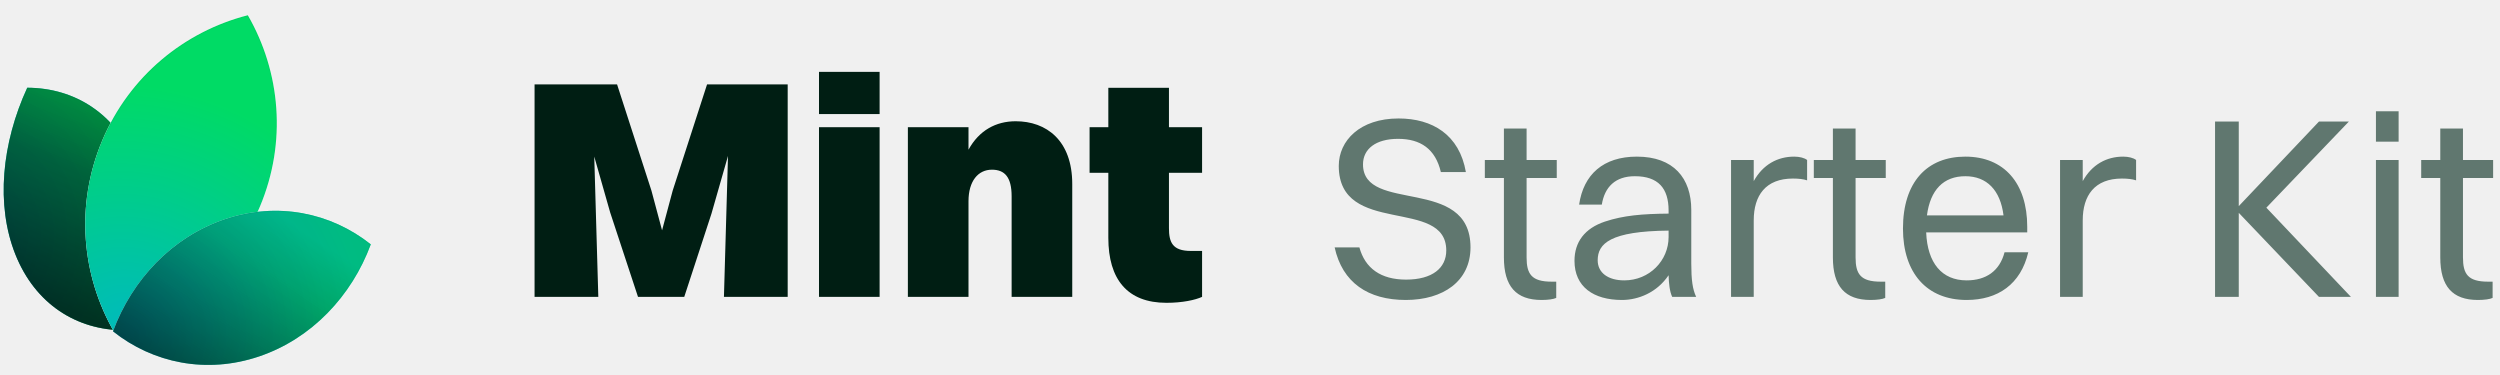
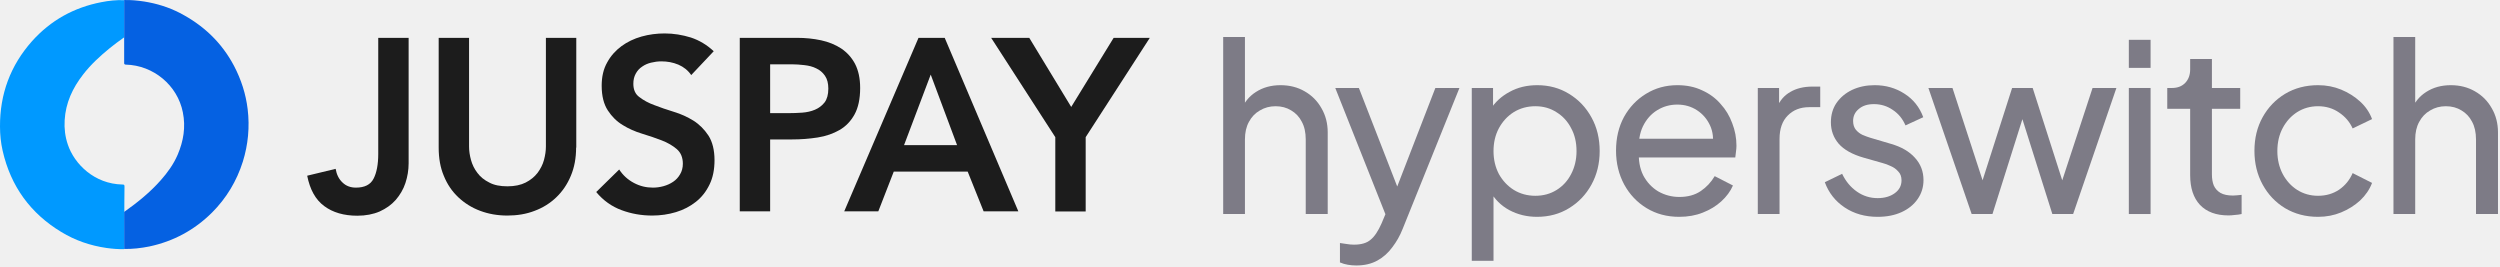
- <svg xmlns="http://www.w3.org/2000/svg" width="160" height="24" viewBox="0 0 160 24" fill="none">
-   <path d="M7.953 21.139C4.896 21.13 2.255 19.458 0.987 16.29C-0.28 13.121 0.109 9.163 1.744 5.615C4.801 5.624 7.442 7.296 8.71 10.465C9.977 13.633 9.588 17.591 7.953 21.139Z" fill="white" />
-   <path d="M7.953 21.139C4.896 21.13 2.255 19.458 0.987 16.29C-0.28 13.121 0.109 9.163 1.744 5.615C4.801 5.624 7.442 7.296 8.71 10.465C9.977 13.633 9.588 17.591 7.953 21.139Z" fill="url(#paint0_radial_115_86)" />
-   <path d="M7.953 21.139C4.896 21.13 2.255 19.458 0.987 16.29C-0.28 13.121 0.109 9.163 1.744 5.615C4.801 5.624 7.442 7.296 8.71 10.465C9.977 13.633 9.588 17.591 7.953 21.139Z" fill="black" fill-opacity="0.5" style="mix-blend-mode:hard-light" />
-   <path d="M7.953 21.139C4.896 21.13 2.255 19.458 0.987 16.29C-0.28 13.121 0.109 9.163 1.744 5.615C4.801 5.624 7.442 7.296 8.71 10.465C9.977 13.633 9.588 17.591 7.953 21.139Z" fill="url(#paint1_linear_115_86)" fill-opacity="0.5" style="mix-blend-mode:hard-light" />
-   <path d="M7.935 21.111C4.897 21.096 2.274 19.431 1.013 16.279C-0.248 13.124 0.136 9.182 1.762 5.643C4.8 5.659 7.423 7.324 8.684 10.476C9.945 13.63 9.561 17.572 7.935 21.111Z" stroke="url(#paint2_linear_115_86)" stroke-opacity="0.05" stroke-width="0.056" />
-   <path d="M7.31 21.257C11.354 20.221 14.884 17.375 16.628 13.236C18.373 9.097 17.945 4.587 15.86 0.976C11.816 2.012 8.287 4.858 6.542 8.998C4.797 13.137 5.225 17.646 7.31 21.257Z" fill="white" />
-   <path d="M7.31 21.257C11.354 20.221 14.884 17.375 16.628 13.236C18.373 9.097 17.945 4.587 15.86 0.976C11.816 2.012 8.287 4.858 6.542 8.998C4.797 13.137 5.225 17.646 7.31 21.257Z" fill="url(#paint3_radial_115_86)" />
-   <path d="M16.602 13.225C14.864 17.349 11.351 20.187 7.324 21.225C5.253 17.624 4.829 13.132 6.568 9.009C8.306 4.885 11.819 2.047 15.846 1.009C17.918 4.61 18.341 9.101 16.602 13.225Z" stroke="url(#paint4_linear_115_86)" stroke-opacity="0.05" stroke-width="0.056" />
-   <path d="M7.234 21.207C9.789 23.237 13.21 23.951 16.577 22.814C19.944 21.677 22.506 18.945 23.73 15.638C21.175 13.608 17.754 12.894 14.387 14.031C11.02 15.168 8.458 17.901 7.234 21.207Z" fill="white" />
-   <path d="M7.234 21.207C9.789 23.237 13.21 23.951 16.577 22.814C19.944 21.677 22.506 18.945 23.73 15.638C21.175 13.608 17.754 12.894 14.387 14.031C11.02 15.168 8.458 17.901 7.234 21.207Z" fill="url(#paint5_radial_115_86)" />
-   <path d="M7.234 21.207C9.789 23.237 13.21 23.951 16.577 22.814C19.944 21.677 22.506 18.945 23.73 15.638C21.175 13.608 17.754 12.894 14.387 14.031C11.02 15.168 8.458 17.901 7.234 21.207Z" fill="black" fill-opacity="0.2" style="mix-blend-mode:hard-light" />
-   <path d="M7.234 21.207C9.789 23.237 13.21 23.951 16.577 22.814C19.944 21.677 22.506 18.945 23.73 15.638C21.175 13.608 17.754 12.894 14.387 14.031C11.02 15.168 8.458 17.901 7.234 21.207Z" fill="url(#paint6_linear_115_86)" fill-opacity="0.5" style="mix-blend-mode:hard-light" />
-   <path d="M16.568 22.787C13.218 23.918 9.814 23.212 7.267 21.198C8.492 17.907 11.044 15.189 14.396 14.058C17.747 12.927 21.15 13.633 23.697 15.648C22.472 18.938 19.92 21.656 16.568 22.787Z" stroke="url(#paint7_linear_115_86)" stroke-opacity="0.05" stroke-width="0.056" />
-   <path d="M34.212 19V5.4H39.492L41.692 12.2L42.372 14.74L43.052 12.2L45.252 5.4H50.412V19H46.332L46.592 9.98L45.532 13.68L43.792 19H40.832L39.052 13.6L38.032 10.02L38.292 19H34.212ZM52.416 7.3V4.6H56.295V7.3H52.416ZM52.416 19V8.14H56.295V19H52.416ZM58.104 19V8.14H61.984V9.58C62.664 8.34 63.744 7.76 65.004 7.76C66.964 7.76 68.624 8.98 68.624 11.78V19H64.744V12.56C64.744 11.34 64.304 10.86 63.484 10.86C62.604 10.86 61.984 11.58 61.984 12.88V19H58.104ZM70.933 15.22V11.06H69.733V8.14H70.933V5.62H74.813V8.14H76.933V11.06H74.813V14.6C74.813 15.5 75.033 16.06 76.213 16.06H76.933V19C76.493 19.2 75.673 19.38 74.653 19.38C72.153 19.38 70.933 17.88 70.933 15.22Z" fill="#001E13" />
-   <path d="M87.232 10.519C87.232 13.687 94.112 11.229 94.112 15.832C94.112 17.994 92.364 19.198 89.971 19.198C87.562 19.198 85.912 18.093 85.417 15.832H87.001C87.364 17.169 88.371 17.895 89.987 17.895C91.671 17.895 92.561 17.152 92.561 16.03C92.561 12.598 85.681 15.155 85.681 10.618C85.681 9.001 87.034 7.582 89.509 7.582C91.671 7.582 93.403 8.621 93.816 11.014H92.215C91.868 9.529 90.912 8.886 89.476 8.886C88.057 8.886 87.232 9.529 87.232 10.519ZM96.25 16.476V11.393H95.029V10.239H96.25V8.226H97.702V10.239H99.632V11.393H97.702V16.476C97.702 17.532 98.015 18.026 99.302 18.026H99.599V19.066C99.434 19.148 99.071 19.198 98.659 19.198C97.025 19.198 96.25 18.323 96.25 16.476ZM102.516 13.093H101.064C101.345 11.162 102.615 10.024 104.76 10.024C107.103 10.024 108.242 11.393 108.242 13.44V16.888C108.242 17.895 108.324 18.521 108.555 19H107.021C106.856 18.654 106.806 18.142 106.79 17.614C106.047 18.72 104.859 19.198 103.803 19.198C101.988 19.198 100.767 18.357 100.767 16.69C100.767 15.486 101.427 14.611 102.714 14.182C103.902 13.786 105.107 13.687 106.79 13.671V13.473C106.79 12.053 106.13 11.278 104.628 11.278C103.374 11.278 102.698 11.971 102.516 13.093ZM102.252 16.657C102.252 17.465 102.929 17.944 103.952 17.944C105.569 17.944 106.79 16.674 106.79 15.172V14.759C103.061 14.793 102.252 15.585 102.252 16.657ZM110.787 19V10.239H112.239V11.591C112.833 10.519 113.774 10.024 114.83 10.024C115.176 10.024 115.49 10.107 115.655 10.239V11.542C115.407 11.46 115.094 11.427 114.747 11.427C112.998 11.427 112.239 12.515 112.239 14.1V19H110.787ZM117.305 16.476V11.393H116.084V10.239H117.305V8.226H118.757V10.239H120.688V11.393H118.757V16.476C118.757 17.532 119.071 18.026 120.358 18.026H120.655V19.066C120.49 19.148 120.127 19.198 119.714 19.198C118.081 19.198 117.305 18.323 117.305 16.476ZM129.809 16.145C129.33 18.192 127.862 19.198 125.865 19.198C123.324 19.198 121.79 17.482 121.79 14.627C121.79 11.658 123.324 10.024 125.783 10.024C128.258 10.024 129.743 11.723 129.743 14.512V14.875H123.275C123.357 16.838 124.281 17.944 125.865 17.944C127.103 17.944 127.977 17.35 128.291 16.145H129.809ZM125.783 11.278C124.38 11.278 123.539 12.152 123.324 13.786H128.225C128.027 12.169 127.152 11.278 125.783 11.278ZM131.843 19V10.239H133.295V11.591C133.889 10.519 134.829 10.024 135.885 10.024C136.232 10.024 136.545 10.107 136.71 10.239V11.542C136.463 11.46 136.149 11.427 135.803 11.427C134.054 11.427 133.295 12.515 133.295 14.1V19H131.843ZM141.763 19V7.78H143.281V13.192L148.413 7.78H150.327L145.047 13.291L150.459 19H148.413L143.281 13.621V19H141.763ZM152.06 9.067V7.12H153.512V9.067H152.06ZM152.06 19V10.239H153.512V19H152.06ZM156.178 16.476V11.393H154.957V10.239H156.178V8.226H157.63V10.239H159.56V11.393H157.63V16.476C157.63 17.532 157.943 18.026 159.23 18.026H159.527V19.066C159.362 19.148 158.999 19.198 158.587 19.198C156.953 19.198 156.178 18.323 156.178 16.476Z" fill="#002719" fill-opacity="0.6" />
-   <defs>
-     <radialGradient id="paint0_radial_115_86" cx="0" cy="0" r="1" gradientUnits="userSpaceOnUse" gradientTransform="translate(-3.00503 15.023) rotate(-10.029) scale(17.9572 17.784)">
-       <stop stop-color="#00B0BB" />
-       <stop offset="1" stop-color="#00DB65" />
-     </radialGradient>
-     <linearGradient id="paint1_linear_115_86" x1="7.39" y1="4.813" x2="1.63" y2="18.689" gradientUnits="userSpaceOnUse">
-       <stop stop-color="#18E299" />
-       <stop offset="1" />
-     </linearGradient>
-     <linearGradient id="paint2_linear_115_86" x1="7.948" y1="8.016" x2="1.761" y2="18.746" gradientUnits="userSpaceOnUse">
-       <stop />
-       <stop offset="1" stop-opacity="0" />
-     </linearGradient>
-     <radialGradient id="paint3_radial_115_86" cx="0" cy="0" r="1" gradientUnits="userSpaceOnUse" gradientTransform="translate(8.11404 20.8822) rotate(-75.7542) scale(21.6246 23.7772)">
-       <stop stop-color="#00BBBB" />
-       <stop offset="0.713" stop-color="#00DB65" />
-     </radialGradient>
-     <linearGradient id="paint4_linear_115_86" x1="7.602" y1="5.871" x2="15.556" y2="16.372" gradientUnits="userSpaceOnUse">
-       <stop />
-       <stop offset="1" stop-opacity="0" />
-     </linearGradient>
-     <radialGradient id="paint5_radial_115_86" cx="0" cy="0" r="1" gradientUnits="userSpaceOnUse" gradientTransform="translate(7.84537 21.5181) rotate(-20.3525) scale(18.5603 17.32)">
-       <stop stop-color="#00B0BB" />
-       <stop offset="1" stop-color="#00DB65" />
-     </radialGradient>
-     <linearGradient id="paint6_linear_115_86" x1="16.808" y1="13.007" x2="10.041" y2="22.994" gradientUnits="userSpaceOnUse">
-       <stop stop-color="#00B1BC" />
-       <stop offset="1" />
-     </linearGradient>
-     <linearGradient id="paint7_linear_115_86" x1="16.808" y1="13.007" x2="14.169" y2="23.841" gradientUnits="userSpaceOnUse">
-       <stop />
-       <stop offset="1" stop-opacity="0" />
-     </linearGradient>
-   </defs>
+ <svg xmlns="http://www.w3.org/2000/svg" width="545" height="58" viewBox="0 0 545 58" fill="none">
+   <path fill-rule="evenodd" clip-rule="evenodd" d="M27.067 54.308C25.766 54.344 24.502 54.236 23.201 54.054C19.695 53.548 16.407 52.425 13.371 50.579C6.65 46.525 2.349 40.624 0.579 32.877C0.181 31.139 0 29.365 0 27.591C-0.036 20.496 2.277 14.269 6.975 8.984C11.059 4.422 16.118 1.635 22.08 0.476C23.743 0.15 25.405 -0.031 27.067 0.042C27.067 2.757 27.067 5.436 27.067 8.151C26.995 8.187 26.923 8.223 26.851 8.296C25.875 8.984 24.899 9.708 23.959 10.468C21.827 12.206 19.804 14.052 18.105 16.26C15.829 19.192 14.311 22.414 14.094 26.216C13.986 28.026 14.202 29.799 14.781 31.501C16.19 35.737 20.563 40.117 26.706 40.225C27.067 40.225 27.14 40.298 27.14 40.696C27.104 42.542 27.104 46.235 27.104 46.235C27.104 46.235 27.104 46.452 27.104 46.561C27.067 49.131 27.067 51.701 27.067 54.308Z" fill="#0099FF" />
+   <path fill-rule="evenodd" clip-rule="evenodd" d="M27.067 8.115C27.067 8.115 27.067 2.721 27.067 0.006C28.548 -0.031 29.994 0.114 31.439 0.331C34.15 0.766 36.752 1.562 39.209 2.829C44.304 5.472 48.315 9.237 51.026 14.377C52.58 17.346 53.592 20.496 53.989 23.79C54.459 27.663 54.097 31.501 52.941 35.23C51.604 39.465 49.363 43.194 46.219 46.343C42.389 50.145 37.836 52.606 32.559 53.729C30.753 54.091 28.91 54.308 27.067 54.272C27.067 51.665 27.067 49.095 27.067 46.488C27.067 46.38 27.067 46.199 27.067 46.199C27.067 46.199 27.175 46.126 27.211 46.09C30.03 44.099 32.704 41.927 35.017 39.32C36.535 37.619 37.836 35.809 38.739 33.709C40.004 30.741 40.51 27.7 39.859 24.478C38.703 18.613 33.463 14.233 27.428 14.088C27.03 14.088 27.067 13.762 27.067 13.762V8.115Z" fill="#0561E2" />
+   <path d="M89.081 35.597C89.081 37.092 88.835 38.516 88.38 39.905C87.924 41.294 87.188 42.504 86.277 43.573C85.331 44.641 84.175 45.46 82.773 46.101C81.371 46.706 79.724 47.026 77.902 47.026C74.959 47.026 72.541 46.314 70.683 44.926C68.791 43.537 67.565 41.329 66.969 38.303L73.171 36.807C73.382 38.053 73.872 39.05 74.678 39.798C75.449 40.546 76.43 40.902 77.587 40.902C79.479 40.902 80.776 40.261 81.442 38.944C82.107 37.662 82.458 35.846 82.458 33.567V8.25H89.081V35.597Z" fill="#1C1C1C" />
+   <path d="M125.593 32.178C125.593 34.457 125.208 36.522 124.437 38.338C123.666 40.19 122.615 41.721 121.283 43.003C119.952 44.285 118.375 45.282 116.553 45.958C114.73 46.67 112.733 46.991 110.595 46.991C108.458 46.991 106.46 46.635 104.673 45.958C102.851 45.282 101.274 44.285 99.907 43.003C98.541 41.721 97.49 40.154 96.754 38.338C95.983 36.522 95.632 34.457 95.632 32.178V8.25H102.255V31.965C102.255 32.89 102.395 33.852 102.676 34.884C102.956 35.881 103.412 36.843 104.077 37.697C104.708 38.552 105.584 39.264 106.671 39.798C107.722 40.368 109.053 40.617 110.63 40.617C112.207 40.617 113.539 40.332 114.59 39.798C115.641 39.264 116.518 38.552 117.183 37.697C117.814 36.843 118.305 35.917 118.585 34.884C118.865 33.852 119.006 32.89 119.006 31.965V8.25H125.629V32.178H125.593Z" fill="#1C1C1C" />
+   <path d="M150.684 16.369C149.983 15.336 149.037 14.588 147.881 14.09C146.689 13.591 145.463 13.377 144.166 13.377C143.395 13.377 142.659 13.484 141.924 13.662C141.188 13.84 140.557 14.125 139.996 14.517C139.4 14.909 138.945 15.407 138.595 16.048C138.244 16.689 138.069 17.401 138.069 18.256C138.069 19.538 138.489 20.535 139.4 21.175C140.277 21.852 141.363 22.457 142.659 22.92C143.956 23.419 145.358 23.917 146.9 24.38C148.441 24.843 149.843 25.484 151.175 26.303C152.471 27.122 153.558 28.226 154.434 29.543C155.31 30.896 155.765 32.712 155.765 34.92C155.765 36.95 155.415 38.73 154.679 40.225C153.943 41.757 152.962 43.003 151.7 44C150.439 44.997 149.002 45.745 147.355 46.243C145.708 46.742 143.956 46.991 142.169 46.991C139.856 46.991 137.613 46.599 135.511 45.816C133.373 45.032 131.516 43.715 129.974 41.863L134.985 36.95C135.791 38.196 136.842 39.157 138.174 39.869C139.506 40.581 140.872 40.902 142.344 40.902C143.115 40.902 143.886 40.795 144.657 40.581C145.428 40.368 146.129 40.047 146.759 39.62C147.39 39.193 147.881 38.659 148.266 37.982C148.652 37.341 148.862 36.558 148.862 35.703C148.862 34.315 148.406 33.246 147.53 32.499C146.654 31.751 145.568 31.11 144.271 30.611C142.975 30.113 141.538 29.614 139.996 29.151C138.454 28.689 137.018 28.048 135.756 27.264C134.46 26.481 133.373 25.413 132.497 24.06C131.621 22.707 131.166 20.926 131.166 18.683C131.166 16.724 131.551 15.051 132.357 13.627C133.128 12.202 134.179 11.027 135.476 10.066C136.737 9.14 138.209 8.428 139.856 7.965C141.503 7.502 143.185 7.289 144.902 7.289C146.865 7.289 148.757 7.609 150.614 8.179C152.436 8.784 154.118 9.781 155.59 11.17L150.684 16.369Z" fill="#1C1C1C" />
+   <path d="M173.813 8.25C175.6 8.25 177.317 8.428 178.999 8.784C180.646 9.14 182.118 9.746 183.379 10.565C184.641 11.419 185.657 12.523 186.393 13.912C187.129 15.336 187.514 17.081 187.514 19.181C187.514 21.567 187.094 23.49 186.288 24.95C185.482 26.41 184.396 27.549 183.029 28.333C181.662 29.116 180.085 29.686 178.263 29.971C176.441 30.255 174.584 30.398 172.621 30.398H167.891V46.065H161.268V8.25H173.813ZM171.92 24.665C172.867 24.665 173.848 24.63 174.864 24.558C175.88 24.487 176.826 24.273 177.667 23.917C178.508 23.561 179.209 23.027 179.77 22.315C180.296 21.603 180.576 20.606 180.576 19.324C180.576 18.149 180.331 17.223 179.84 16.511C179.349 15.799 178.719 15.265 177.948 14.909C177.177 14.517 176.301 14.303 175.355 14.197C174.408 14.09 173.497 14.018 172.621 14.018H167.891V24.665H171.92Z" fill="#1C1C1C" />
+   <path d="M200.234 8.25H205.946L221.995 46.065H214.426L210.957 37.413H194.838L191.474 46.065H184.045L200.234 8.25ZM208.644 31.644L202.897 16.262L197.08 31.644H208.644Z" fill="#1C1C1C" />
+   <path d="M230.055 29.899L216.073 8.25H224.378L233.524 23.312L242.775 8.25H250.66L236.678 29.899V46.101H230.055V29.899Z" fill="#1C1C1C" />
+   <path d="M266.655 46.657V8.068H271.396V24.534L270.53 24.075C271.209 22.342 272.297 20.999 273.792 20.048C275.321 19.062 277.106 18.569 279.145 18.569C281.116 18.569 282.866 19.011 284.395 19.895C285.958 20.778 287.182 22.002 288.065 23.565C288.983 25.128 289.442 26.895 289.442 28.867V46.657H284.65V30.396C284.65 28.867 284.361 27.575 283.783 26.522C283.24 25.468 282.475 24.653 281.489 24.075C280.504 23.463 279.365 23.157 278.074 23.157C276.817 23.157 275.678 23.463 274.659 24.075C273.639 24.653 272.841 25.485 272.263 26.573C271.685 27.626 271.396 28.901 271.396 30.396V46.657H266.655Z" fill="#7D7B86" />
+   <path d="M295.677 57.872C295.065 57.872 294.453 57.821 293.842 57.719C293.23 57.617 292.652 57.447 292.108 57.209V52.978C292.482 53.046 292.941 53.114 293.485 53.182C294.063 53.284 294.623 53.335 295.167 53.335C296.764 53.335 297.971 52.978 298.786 52.265C299.636 51.585 300.435 50.395 301.182 48.696L302.915 44.567L302.813 48.696L291.089 19.181H296.237L305.362 42.63H303.833L312.907 19.181H318.157L305.77 49.92C305.192 51.381 304.445 52.706 303.527 53.896C302.643 55.119 301.556 56.088 300.265 56.801C298.973 57.515 297.444 57.872 295.677 57.872Z" fill="#7D7B86" />
+   <path d="M320.845 56.852V19.181H325.484V25.094L324.873 23.922C325.892 22.291 327.285 20.999 329.053 20.048C330.82 19.062 332.842 18.569 335.119 18.569C337.701 18.569 340.012 19.198 342.051 20.456C344.124 21.713 345.756 23.429 346.945 25.604C348.135 27.745 348.729 30.192 348.729 32.945C348.729 35.629 348.135 38.059 346.945 40.234C345.756 42.409 344.124 44.125 342.051 45.383C340.012 46.64 337.684 47.269 335.068 47.269C332.859 47.269 330.837 46.776 329.002 45.791C327.2 44.805 325.807 43.412 324.822 41.611L325.586 40.795V56.852H320.845ZM334.711 42.681C336.444 42.681 337.99 42.256 339.35 41.407C340.709 40.557 341.763 39.402 342.51 37.94C343.292 36.445 343.683 34.78 343.683 32.945C343.683 31.042 343.292 29.376 342.51 27.949C341.763 26.488 340.709 25.332 339.35 24.483C337.99 23.599 336.444 23.157 334.711 23.157C332.978 23.157 331.414 23.582 330.021 24.432C328.662 25.281 327.574 26.454 326.759 27.949C325.977 29.41 325.586 31.076 325.586 32.945C325.586 34.78 325.977 36.445 326.759 37.94C327.574 39.402 328.662 40.557 330.021 41.407C331.414 42.256 332.978 42.681 334.711 42.681Z" fill="#7D7B86" />
+   <path d="M366.058 47.269C363.408 47.269 361.046 46.64 358.973 45.383C356.9 44.125 355.268 42.409 354.079 40.234C352.89 38.025 352.295 35.561 352.295 32.843C352.295 30.09 352.873 27.643 354.028 25.502C355.217 23.361 356.815 21.679 358.82 20.456C360.859 19.198 363.136 18.569 365.651 18.569C367.69 18.569 369.491 18.943 371.054 19.691C372.651 20.405 373.994 21.39 375.081 22.648C376.203 23.871 377.052 25.281 377.63 26.878C378.242 28.442 378.548 30.073 378.548 31.772C378.548 32.146 378.514 32.571 378.446 33.047C378.412 33.488 378.361 33.913 378.293 34.321H355.761V30.243H375.54L373.297 32.078C373.603 30.311 373.433 28.731 372.787 27.337C372.142 25.944 371.19 24.84 369.933 24.024C368.675 23.208 367.248 22.8 365.651 22.8C364.053 22.8 362.592 23.208 361.267 24.024C359.941 24.84 358.905 26.012 358.157 27.541C357.443 29.037 357.155 30.821 357.29 32.894C357.155 34.899 357.46 36.666 358.208 38.195C358.99 39.691 360.077 40.863 361.471 41.713C362.898 42.528 364.444 42.936 366.109 42.936C367.944 42.936 369.491 42.511 370.748 41.662C372.006 40.812 373.025 39.724 373.807 38.399L377.783 40.438C377.239 41.696 376.39 42.851 375.234 43.904C374.113 44.924 372.77 45.74 371.207 46.351C369.678 46.963 367.961 47.269 366.058 47.269Z" fill="#7D7B86" />
+   <path d="M383.199 46.657V19.181H387.838V24.228L387.329 23.514C387.974 21.951 388.96 20.795 390.285 20.048C391.611 19.266 393.225 18.875 395.128 18.875H396.81V23.361H394.414C392.477 23.361 390.914 23.973 389.724 25.196C388.535 26.386 387.94 28.085 387.94 30.294V46.657H383.199Z" fill="#7D7B86" />
+   <path d="M409.33 47.269C406.578 47.269 404.182 46.589 402.143 45.23C400.104 43.87 398.659 42.035 397.81 39.724L401.582 37.889C402.364 39.521 403.434 40.812 404.793 41.764C406.153 42.715 407.665 43.191 409.33 43.191C410.826 43.191 412.066 42.834 413.052 42.12C414.037 41.407 414.53 40.472 414.53 39.317C414.53 38.501 414.292 37.855 413.816 37.38C413.374 36.87 412.831 36.479 412.185 36.207C411.539 35.901 410.945 35.68 410.401 35.544L406.272 34.372C403.791 33.658 401.973 32.639 400.817 31.313C399.696 29.988 399.135 28.442 399.135 26.675C399.135 25.043 399.543 23.633 400.358 22.444C401.208 21.22 402.347 20.269 403.774 19.589C405.235 18.909 406.866 18.569 408.668 18.569C411.08 18.569 413.238 19.181 415.142 20.405C417.079 21.628 418.455 23.344 419.271 25.553L415.396 27.337C414.785 25.91 413.867 24.788 412.644 23.973C411.42 23.123 410.044 22.698 408.515 22.698C407.121 22.698 406.017 23.055 405.201 23.769C404.386 24.449 403.978 25.315 403.978 26.369C403.978 27.15 404.182 27.796 404.59 28.306C404.997 28.782 405.49 29.155 406.068 29.427C406.646 29.665 407.206 29.869 407.75 30.039L412.236 31.364C414.479 32.01 416.212 33.013 417.435 34.372C418.693 35.731 419.322 37.363 419.322 39.266C419.322 40.795 418.897 42.171 418.047 43.395C417.198 44.618 416.025 45.57 414.53 46.249C413.035 46.929 411.301 47.269 409.33 47.269Z" fill="#7D7B86" />
+   <path d="M429.821 46.657L420.391 19.181H425.641L433.135 42.171L431.3 42.12L438.64 19.181H443.126L450.467 42.12L448.632 42.171L456.176 19.181H461.376L451.945 46.657H447.408L440.17 23.718H441.597L434.358 46.657H429.821Z" fill="#7D7B86" />
+   <path d="M464.086 46.657V19.181H468.827V46.657H464.086ZM464.086 14.797V8.68H468.827V14.797H464.086Z" fill="#7D7B86" />
+   <path d="M485.817 46.963C483.133 46.963 481.06 46.199 479.598 44.669C478.171 43.14 477.457 40.982 477.457 38.195V23.718H472.462V19.181H473.481C474.705 19.181 475.673 18.807 476.387 18.06C477.101 17.312 477.457 16.326 477.457 15.103V12.86H482.198V19.181H488.366V23.718H482.198V38.042C482.198 38.96 482.334 39.758 482.606 40.438C482.912 41.118 483.405 41.662 484.084 42.069C484.764 42.443 485.665 42.63 486.786 42.63C487.024 42.63 487.313 42.613 487.653 42.579C488.026 42.545 488.366 42.511 488.672 42.477V46.657C488.23 46.759 487.738 46.827 487.194 46.861C486.65 46.929 486.191 46.963 485.817 46.963Z" fill="#7D7B86" />
+   <path d="M505.333 47.269C502.648 47.269 500.252 46.64 498.145 45.383C496.072 44.125 494.441 42.409 493.252 40.234C492.062 38.059 491.467 35.612 491.467 32.894C491.467 30.141 492.062 27.694 493.252 25.553C494.441 23.412 496.072 21.713 498.145 20.456C500.252 19.198 502.648 18.569 505.333 18.569C507.134 18.569 508.816 18.892 510.38 19.538C511.943 20.184 513.319 21.05 514.509 22.138C515.698 23.225 516.565 24.5 517.108 25.961L512.877 28C512.232 26.573 511.246 25.417 509.921 24.534C508.595 23.616 507.066 23.157 505.333 23.157C503.668 23.157 502.155 23.582 500.796 24.432C499.471 25.281 498.417 26.437 497.636 27.898C496.854 29.359 496.463 31.042 496.463 32.945C496.463 34.78 496.854 36.445 497.636 37.94C498.417 39.402 499.471 40.557 500.796 41.407C502.155 42.256 503.668 42.681 505.333 42.681C507.066 42.681 508.595 42.239 509.921 41.356C511.246 40.438 512.232 39.232 512.877 37.736L517.108 39.877C516.565 41.305 515.698 42.579 514.509 43.701C513.319 44.788 511.943 45.655 510.38 46.3C508.816 46.946 507.134 47.269 505.333 47.269Z" fill="#7D7B86" />
+   <path d="M521.775 46.657V8.068H526.515V24.534L525.649 24.075C526.329 22.342 527.416 20.999 528.911 20.048C530.441 19.062 532.225 18.569 534.264 18.569C536.235 18.569 537.985 19.011 539.514 19.895C541.078 20.778 542.301 22.002 543.185 23.565C544.102 25.128 544.561 26.895 544.561 28.867V46.657H539.769V30.396C539.769 28.867 539.48 27.575 538.903 26.522C538.359 25.468 537.594 24.653 536.609 24.075C535.623 23.463 534.485 23.157 533.193 23.157C531.936 23.157 530.797 23.463 529.778 24.075C528.758 24.653 527.96 25.485 527.382 26.573C526.804 27.626 526.515 28.901 526.515 30.396V46.657H521.775Z" fill="#7D7B86" />
</svg>
